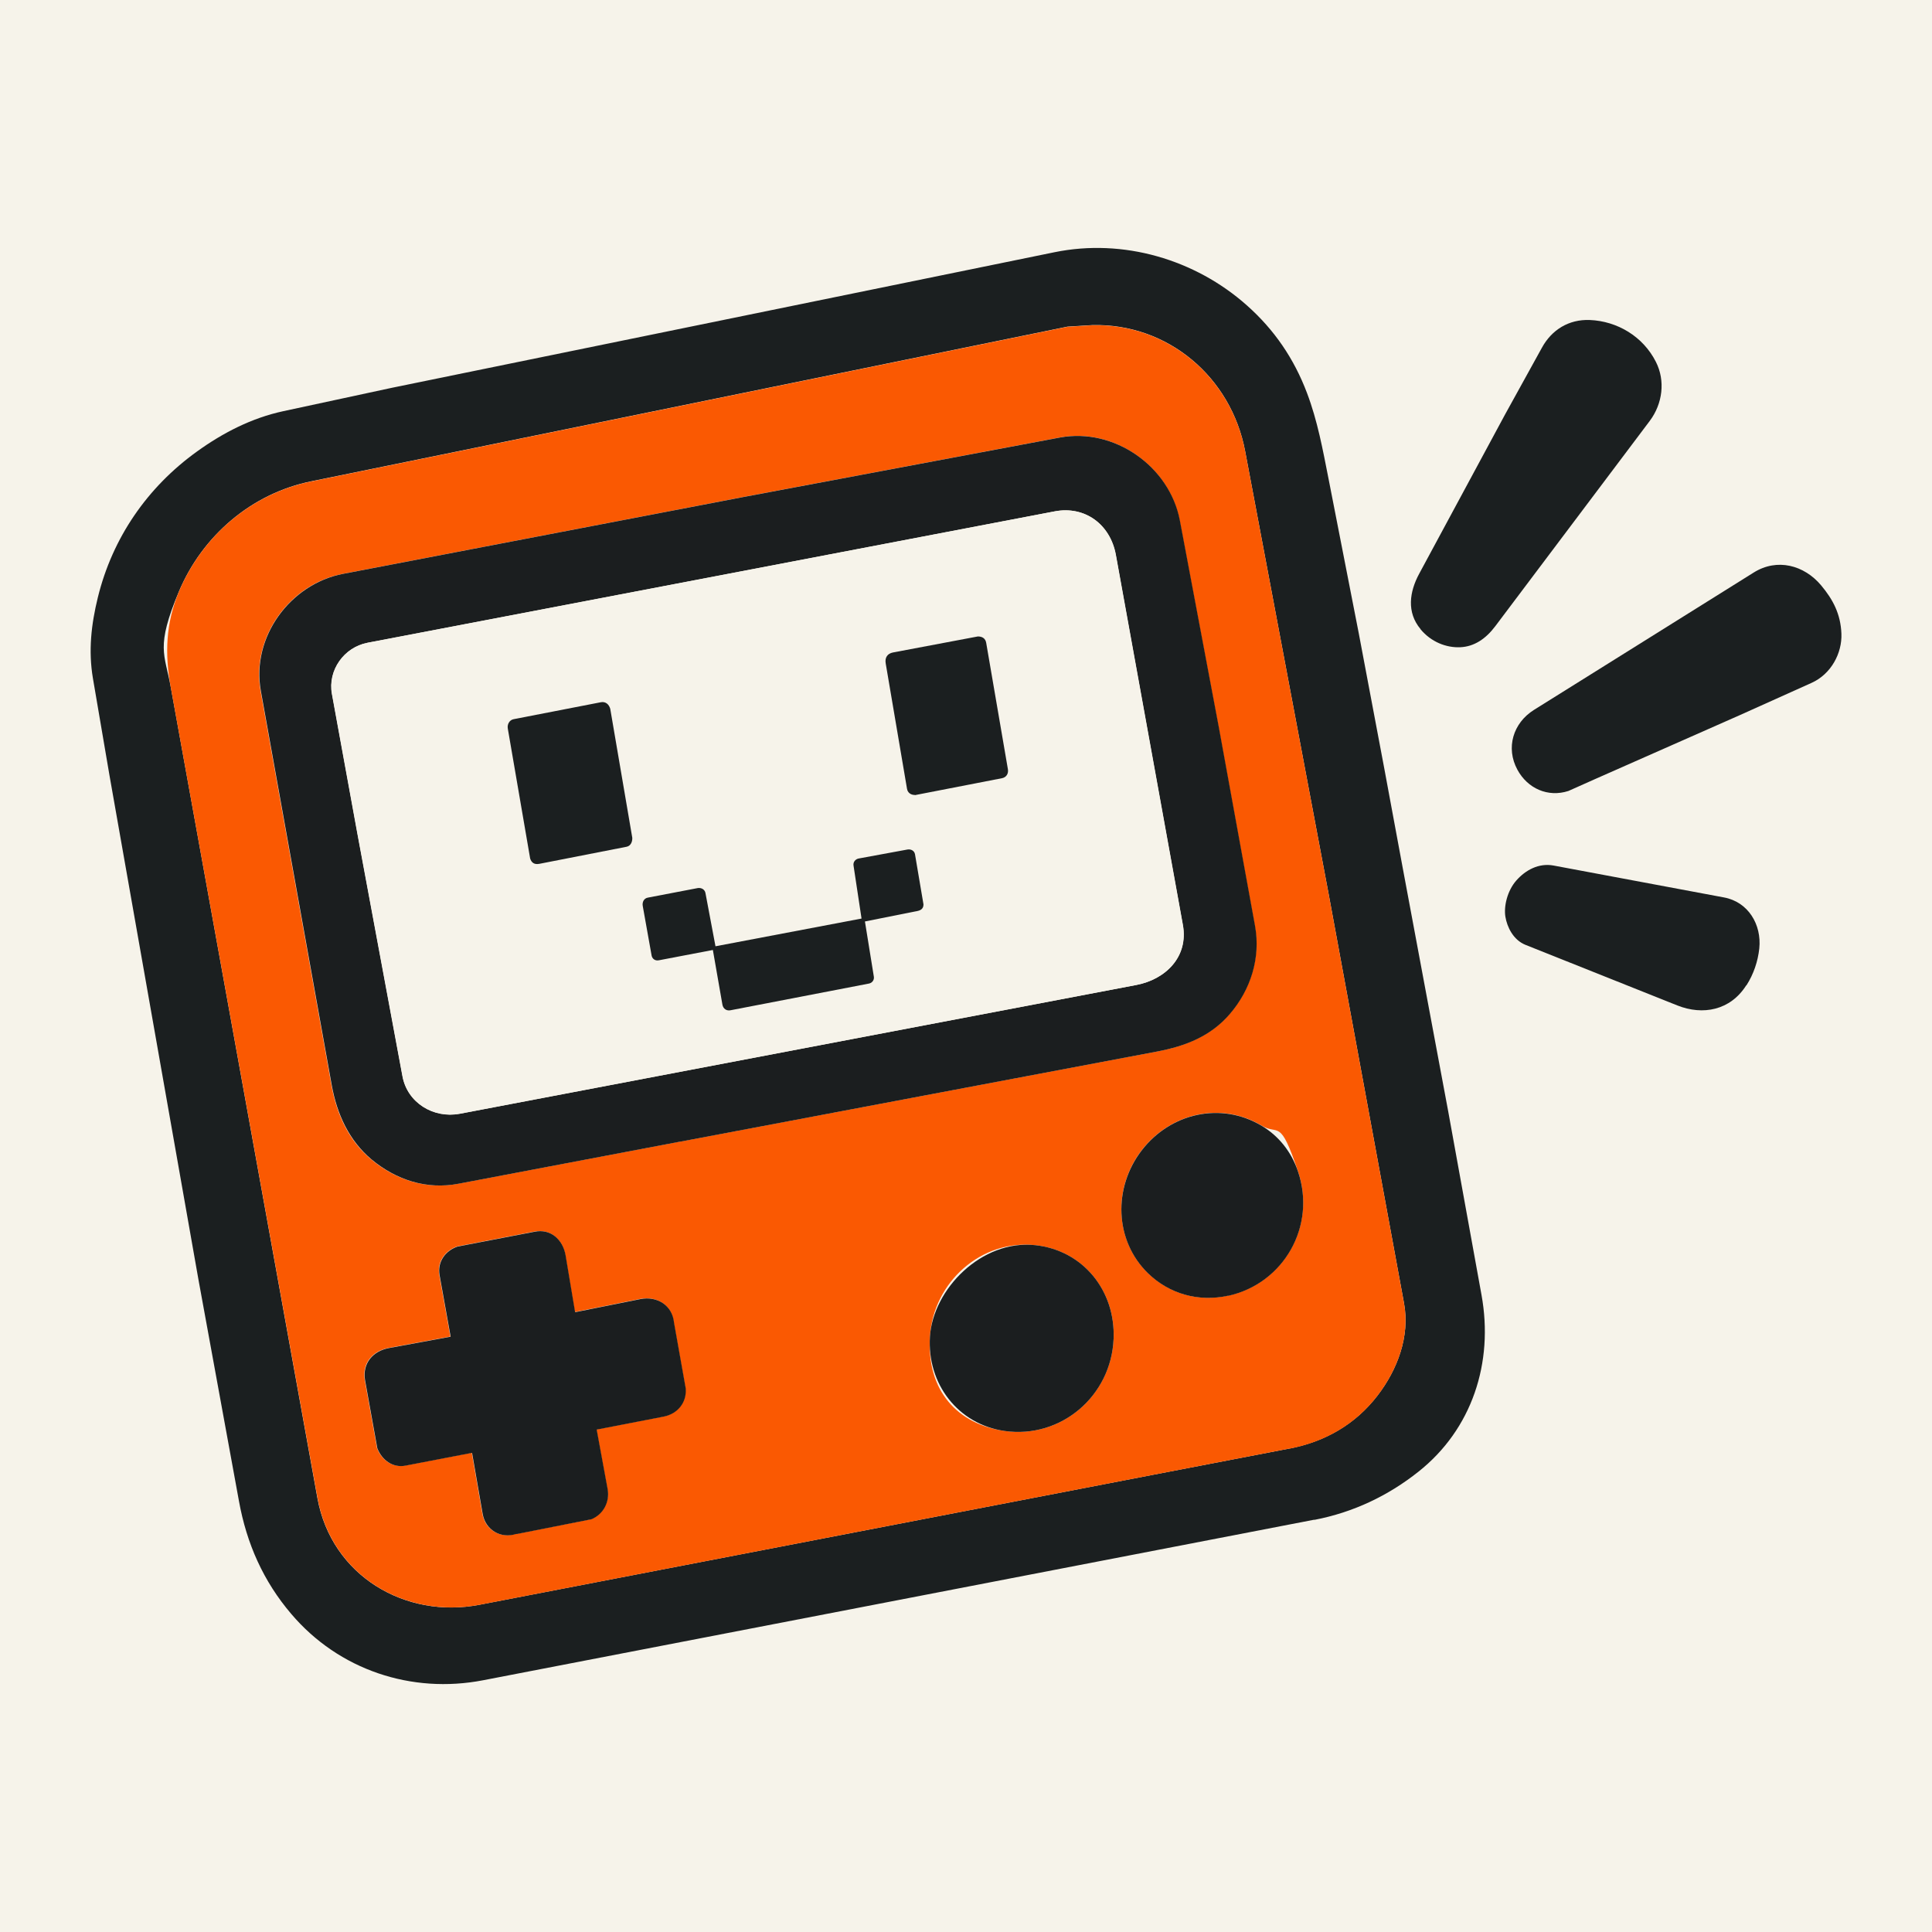
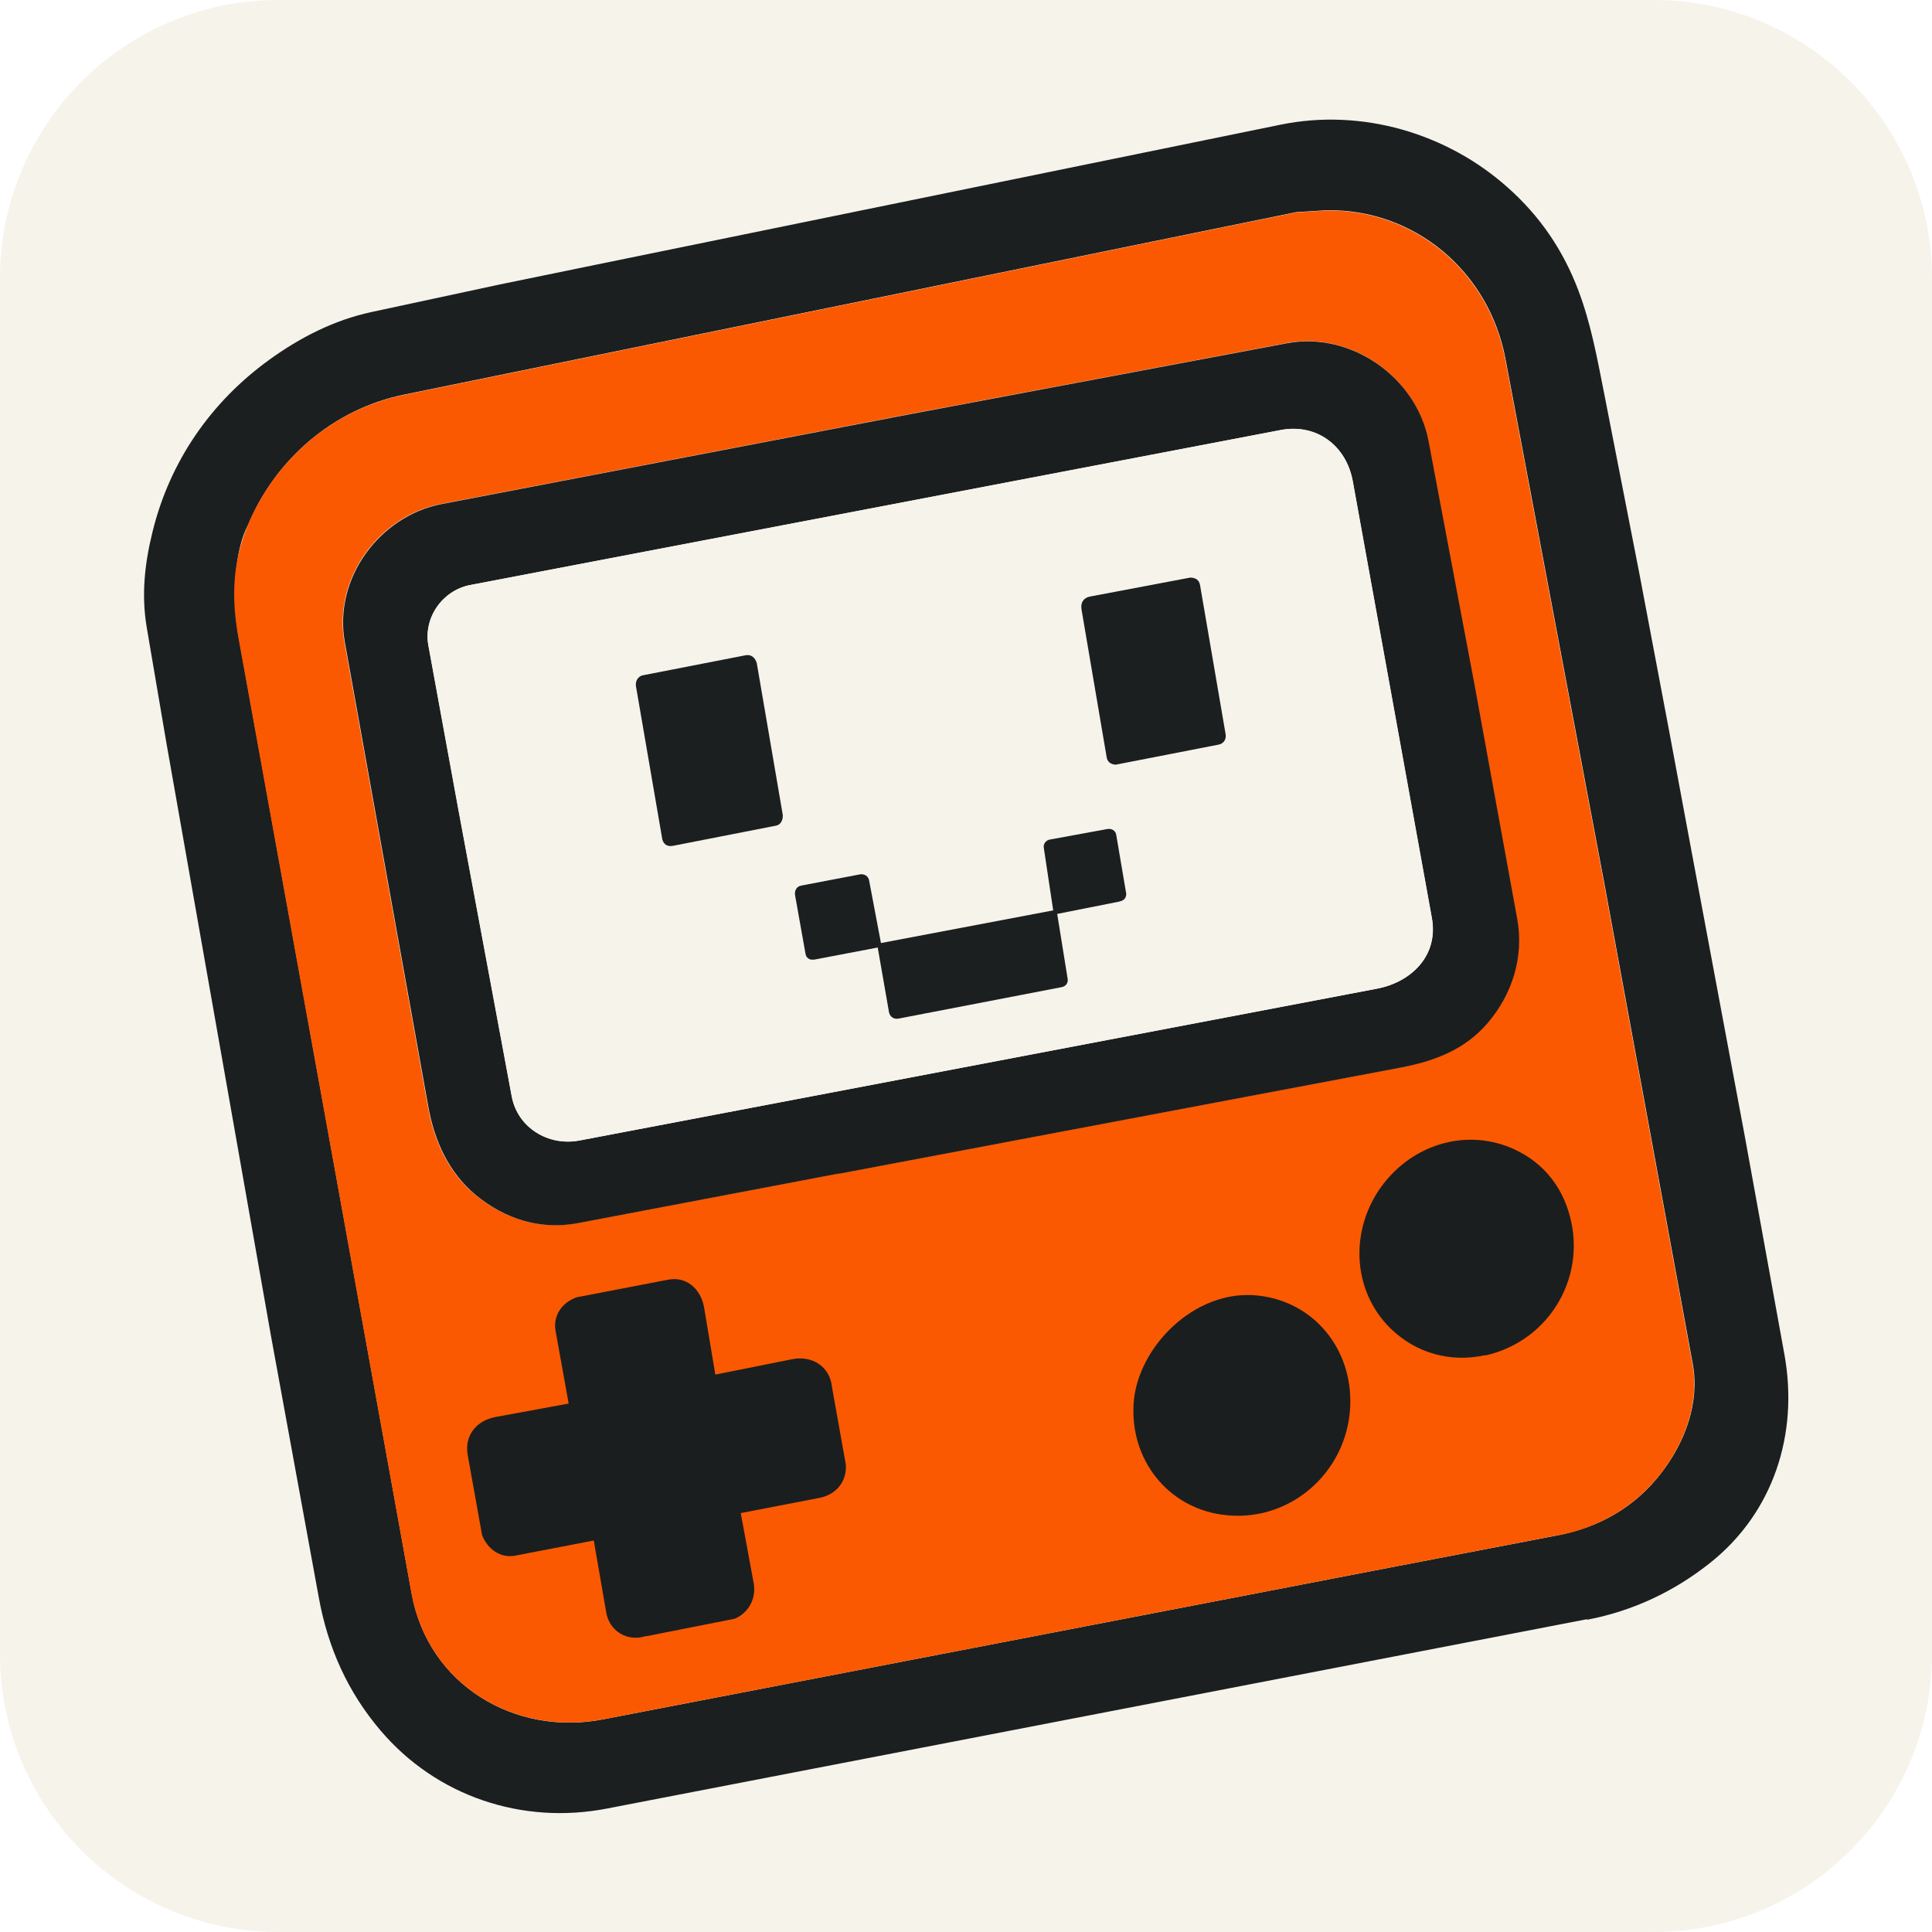
<svg xmlns="http://www.w3.org/2000/svg" id="Layer_1" version="1.1" viewBox="0 0 1254 1254">
  <defs>
    <style>
      .st0 {
        fill: #f6f3ea;
      }

      .st1 {
        fill: #fa5902;
      }

      .st2 {
        fill: #1b1e1f;
      }

      .st3 {
        fill: #1b1f20;
      }
    </style>
  </defs>
-   <rect class="st0" width="1254" height="1254" />
+   <rect class="st0" width="1254" height="1254" rx="180.7" ry="180.7" />
  <g>
-     <path class="st3" d="M853,986.4l-539.4,104.2c-46.5,9-93.7-6.7-124.6-43.1-18-21.1-28.9-45.5-33.9-73.2l-26.3-143.8-57.7-327-10.8-63.3c-3-17.8-1.1-34.9,3.2-52.4,9.5-38.8,32.2-71.6,64.3-94.7,16.9-12.2,35.6-21.8,56-26.2l70.6-15.2,53.7-11,376.4-77c44.6-9.1,91.3,4.7,124.8,34.5,17.9,15.9,30.6,34.6,39,56.8,6.9,18.2,10.2,36.5,14,55.7l19.6,100.2,16.5,87.4,12,64.7,17.8,95.3,11.7,62.6,21.7,119.6c8,44-6.2,87.2-40.9,114.7-19.5,15.5-42.1,26.4-67.6,31.3ZM837,940.2c23.2-4.5,42.8-15.8,57.1-34.4,12.8-16.6,21.2-38.3,17.2-60l-48.8-264.9-54.3-288c-9.1-48.4-50.4-83-99-81.9l-16.3,1-490.9,100.4c-38.8,7.9-70.7,35.4-85.9,71.6s-9.2,40.3-5.3,61.8l95.2,526.5c9.2,50.8,57.4,78.6,105.2,69.3l437.4-84.4,88.3-17Z" />
-     <path class="st3" d="M922,408.3c-9.1-10.9-7.2-24.2-.8-36l55.7-103.3,23.9-43.3c6.4-11.7,17.5-18.5,31-18,17.9.7,34.7,10.7,43,27.2,6.2,12.2,4.4,27.1-4,38.3l-100.3,133.3c-6.1,8.1-13.6,13.2-22.7,13.6s-18.9-3.4-25.8-11.7Z" />
-     <path class="st3" d="M1035.7,505.5l-17.7,7.9c-13.3,4.3-26.5-1.6-33.1-13.8-7.7-14.2-2.8-30.3,10.7-38.8l34.9-21.8,107.8-67.4c15.2-9.5,32.7-4.8,43.7,8.3,7.8,9.3,12.7,18.7,13.2,31.4s-6.7,26.2-19.3,31.9l-46.7,21-93.5,41.3Z" />
-     <path class="st3" d="M1133.4,639.6c-10.3,16.2-28.1,19.6-44.7,13l-98.5-39.3c-8-3.2-12-11.6-13.1-18.3s1.2-16.8,7.1-23.5,14.5-11.5,24.2-9.7l110.6,20.7c15.7,2.9,24.5,17.6,22.9,33.1-.9,8.4-3.7,16.7-8.3,23.9Z" />
-     <path class="st1" d="M837,940.2l-88.3,17-437.4,84.4c-47.9,9.2-96-18.5-105.2-69.3L110.8,445.9c-3.9-21.5-3.2-41.4,5.3-61.8,15.2-36.3,47.1-63.7,85.9-71.6l490.9-100.4,16.3-1c48.6-1.1,89.9,33.5,99,81.9l54.3,288,48.8,264.9c4,21.8-4.5,43.4-17.2,60-14.3,18.6-33.9,29.9-57.1,34.4ZM440.9,741.1l310-58.6c18.5-3.5,34.8-10,47.2-24.4,13.4-15.6,20.1-36.1,16.3-57.2l-23.4-128.4-25.4-134.8c-6.6-35.1-42.6-60.4-77.9-53.7l-206.4,38.8-259,49.7c-34,6.5-59.4,40.9-53.2,75.9l46,255.8c3.4,19.1,11.3,36.2,25.8,48.3,16,13.4,35.7,19.8,56.6,15.8l143.2-27.2ZM797.1,841c36.3-8,57.3-45.4,45.4-80.7s-12.4-23-23.6-29.7c-26.4-15.8-59-8.3-77.8,15.9-18.6,24-17.9,58.4,4,79.8,13.9,13.5,32.8,18.9,52,14.6ZM335.2,995.6l48.5-9.6c7.7-3.2,12.1-11.2,10.5-19.6l-7.1-38.6,43.4-8.4c8.9-1.7,15.1-8.9,14.4-18.3l-7.6-42.7c-1.1-11.4-11.1-17.4-21.8-15.3l-42.4,8.5-6.2-37c-1.7-10.2-9.8-17.3-20.2-15.2l-49.9,9.6c-7.9,2.7-13.2,10-11.7,18.5l7.2,40-40.1,7.4c-10.2,1.9-17.2,9.7-15.5,20.6l8,44.4c3,7.8,10.1,12.9,18.3,11.3l43.2-8.3,6.9,39.7c1.8,10.3,11.6,16.3,21.9,12.9ZM652.1,928.8c36.7,5.2,69.1-22.9,70.7-59.8,1.3-31.4-20.1-57.5-50.8-60.8-34.9-3.8-66.1,23.7-68.4,59.3s18.3,57,48.5,61.3Z" />
-     <path class="st2" d="M440.9,741.1l-143.2,27.2c-20.8,4-40.5-2.4-56.6-15.8-14.5-12.2-22.4-29.3-25.8-48.3l-46-255.8c-6.3-35,19.2-69.3,53.2-75.9l259-49.7,206.4-38.8c35.3-6.6,71.2,18.7,77.9,53.7l25.4,134.8,23.4,128.4c3.8,21-2.9,41.6-16.3,57.2-12.4,14.5-28.8,20.9-47.2,24.4l-310,58.6ZM298.4,722.9l439.2-83.6c18.7-3.6,33.9-18.1,30.1-39l-43.5-240.2c-3.6-19.7-20-31.9-39.6-28.2l-446.1,85.3c-15.2,2.9-25.9,17.8-23.1,33.2l16.5,90.5,29.3,157.7c3.2,17.2,20.1,27.5,37.1,24.3Z" />
-     <path class="st2" d="M335.2,995.6c-10.3,3.4-20.1-2.7-21.9-12.9l-6.9-39.7-43.2,8.3c-8.2,1.6-15.3-3.6-18.3-11.3l-8-44.4c-1.7-10.9,5.3-18.7,15.5-20.6l40.1-7.4-7.2-40c-1.5-8.5,3.7-15.8,11.7-18.5l49.9-9.6c10.3-2.2,18.4,4.9,20.2,15.2l6.2,37,42.4-8.5c10.7-2.1,20.7,3.9,21.8,15.3l7.6,42.7c.7,9.4-5.5,16.6-14.4,18.3l-43.4,8.4,7.1,38.6c1.5,8.4-2.8,16.4-10.5,19.6l-48.5,9.6Z" />
-     <path class="st2" d="M652.1,928.8c-30.3-4.3-50.5-30.7-48.5-61.3s33.5-63.1,68.4-59.3c30.8,3.3,52.1,29.4,50.8,60.8-1.5,36.9-34,65-70.7,59.8Z" />
-     <path class="st2" d="M797.1,841c-19.2,4.2-38.1-1.1-52-14.6-21.9-21.4-22.6-55.7-4-79.8,18.7-24.2,51.4-31.7,77.8-15.9,11.2,6.7,19.4,17.1,23.6,29.7,12,35.3-9.1,72.7-45.4,80.7Z" />
-     <path class="st0" d="M298.4,722.9c-17,3.2-33.9-7.1-37.1-24.3l-29.3-157.7-16.5-90.5c-2.8-15.4,7.9-30.3,23.1-33.2l446.1-85.3c19.6-3.7,36,8.5,39.6,28.2l43.5,240.2c3.8,20.9-11.4,35.4-30.1,39l-439.2,83.6Z" />
+     <path class="st3" d="M1029.9,1051l-636.1,122.9c-54.8,10.6-110.5-7.9-146.9-50.8-21.2-24.9-34.1-53.7-40-86.3l-31-169.6-68-385.6-12.7-74.6c-3.5-21-1.3-41.2,3.8-61.8,11.2-45.8,38-84.4,75.8-111.7,19.9-14.4,42-25.7,66-30.9l83.3-17.9,63.3-13,443.9-90.8c52.6-10.7,107.7,5.5,147.2,40.7,21.1,18.7,36.1,40.8,46,67,8.1,21.5,12,43,16.5,65.7l23.1,118.2,19.5,103.1,14.2,76.3,21,112.4,13.8,73.8,25.6,141c9.4,51.9-7.3,102.8-48.2,135.3-23,18.3-49.6,31.1-79.7,36.9h-.1ZM1011.1,996.5c27.4-5.3,50.5-18.6,67.3-40.6,15.1-19.6,25-45.2,20.3-70.8l-57.5-312.4-64-339.6c-10.7-57.1-59.4-97.9-116.7-96.6l-19.2,1.2-578.9,118.4c-45.8,9.3-83.4,41.7-101.3,84.4-8.9,16.5-10.8,47.5-6.2,72.9l112.3,620.9c10.8,59.9,67.7,92.7,124.1,81.7l515.8-99.5,104.1-20h.1Z" />
+     <path class="st1" d="M1011.1,996.5l-104.1,20-515.8,99.5c-56.5,10.8-113.2-21.8-124.1-81.7l-112.4-620.7c-4.6-25.4-3.8-48.8,6.2-72.9,17.9-42.8,55.5-75.1,101.3-84.4l578.9-118.4,19.2-1.2c57.3-1.3,106,39.5,116.7,96.6l64,339.6,57.5,312.4c4.7,25.7-5.3,51.2-20.3,70.8-16.9,21.9-40,35.3-67.3,40.6h0ZM544,761.8l365.6-69.1c21.8-4.1,41-11.8,55.7-28.8,15.8-18.4,23.7-42.6,19.2-67.5l-27.6-151.4-30-159c-7.8-41.4-50.2-71.2-91.9-63.3l-243.4,45.8-305.4,58.6c-40.1,7.7-70,48.2-62.7,89.5l54.2,301.6c4,22.5,13.3,42.7,30.4,57,18.9,15.8,42.1,23.3,66.7,18.6l168.9-32.1h.2Z" />
+     <path class="st2" d="M544,761.8l-168.9,32.1c-24.5,4.7-47.8-2.8-66.7-18.6-17.1-14.4-26.4-34.6-30.4-57l-54.2-301.6c-7.4-41.3,22.6-81.7,62.7-89.5l305.4-58.6,243.4-45.8c41.6-7.8,84,22.1,91.9,63.3l30,159,27.6,151.4c4.5,24.8-3.4,49.1-19.2,67.5-14.6,17.1-34,24.6-55.7,28.8l-365.6,69.1h-.2ZM375.9,740.3l517.9-98.6c22.1-4.2,40-21.3,35.5-46l-51.3-283.3c-4.2-23.2-23.6-37.6-46.7-33.3l-526.1,100.6c-17.9,3.4-30.5,21-27.2,39.2l19.5,106.7,34.6,186c3.8,20.3,23.7,32.4,43.7,28.7h.1Z" />
+     <path class="st2" d="M419.3,1061.9c-12.1,4-23.7-3.2-25.8-15.2l-8.1-46.8-50.9,9.8c-9.7,1.9-18-4.2-21.6-13.3l-9.4-52.4c-2-12.9,6.2-22.1,18.3-24.3l47.3-8.7-8.5-47.2c-1.8-10,4.4-18.6,13.8-21.8l58.8-11.3c12.1-2.6,21.7,5.8,23.8,17.9l7.3,43.6,50-10c12.6-2.5,24.4,4.6,25.7,18l9,50.4c.8,11.1-6.5,19.6-17,21.6l-51.2,9.9,8.4,45.5c1.8,9.9-3.3,19.3-12.4,23.1l-57.2,11.3h-.2Z" />
+     <path class="st2" d="M793,983.1c-35.7-5.1-59.6-36.2-57.2-72.3s39.5-74.4,80.7-69.9c36.3,3.9,61.4,34.7,59.9,71.7-1.8,43.5-40.1,76.7-83.4,70.5Z" />
+     <path class="st2" d="M964,879.6c-22.6,5-44.9-1.3-61.3-17.2-25.8-25.2-26.7-65.7-4.7-94.1,22.1-28.5,60.6-37.4,91.7-18.7,13.2,7.9,22.9,20.2,27.8,35,14.2,41.6-10.7,85.7-53.5,95.2h0Z" />
+     <path class="st0" d="M375.9,740.3c-20,3.8-40-8.4-43.7-28.7l-34.6-186-19.5-106.7c-3.3-18.2,9.3-35.7,27.2-39.2l526.1-100.6c23.1-4.4,42.5,10,46.7,33.3l51.3,283.3c4.5,24.6-13.4,41.7-35.5,46l-517.9,98.6h-.1Z" />
    <g>
-       <path class="st3" d="M427.6,623.3c-2.6.5-4.4-1.2-4.7-3.3l-5.7-31.9c-.5-2.6.8-5.1,3.4-5.5l32.4-6.2c2.4-.3,4.5,1,4.9,3.3l6.5,34.5,94.8-18-5.2-34.4c-.4-2.4,1.4-4.3,3.5-4.6l31.5-5.8c2.3-.4,4.5.8,4.9,3.1l5.5,32.5c0,2.7-1.6,3.8-3.9,4.3l-34.1,6.8,5.8,35.9c.3,2.1-1.1,4-3.2,4.4l-89.7,17.3c-2.7.6-4.9-.9-5.4-3.6l-6.2-35.5-35.1,6.7Z" />
-       <path class="st3" d="M349.9,560.7c-3.2.6-5-.9-5.8-3.5l-14.5-84.3c-.5-2.8,1.1-5.6,3.8-6.1l56.6-11c3.1-.6,5.3,1.4,6.1,4.3l14.3,83.7c.1,2.7-1.1,5.3-3.7,5.8l-56.7,11.1Z" />
-       <path class="st3" d="M593.9,516c-2.9,0-4.8-1.6-5.2-4.1l-13.8-81.2c-.7-3.9,1.1-6.5,4.7-7.2l55.1-10.4c2.9,0,4.9,1.3,5.4,4.1l14.1,82.1c.5,3-1.2,5.3-3.8,5.8l-56.6,11Z" />
+       <path class="st3" d="M528.3,622.8c-3.1.6-5.2-1.4-5.5-3.9l-6.7-37.6c-.6-3.1.9-6,4-6.5l38.2-7.3c2.8-.4,5.3,1.2,5.8,3.9l7.7,40.7,111.8-21.2-6.1-40.6c-.5-2.8,1.7-5.1,4.1-5.4l37.1-6.8c2.7-.5,5.3.9,5.8,3.7l6.5,38.3c0,3.2-1.9,4.5-4.6,5.1l-40.2,8,6.8,42.3c.4,2.5-1.3,4.7-3.8,5.2l-105.8,20.4c-3.2.7-5.8-1.1-6.4-4.2l-7.3-41.9-41.4,7.9h0Z" />
+       <path class="st3" d="M436.7,549c-3.8.7-5.9-1.1-6.8-4.1l-17.1-99.4c-.6-3.3,1.3-6.6,4.5-7.2l66.7-13c3.7-.7,6.2,1.7,7.2,5.1l16.9,98.7c.1,3.2-1.3,6.2-4.4,6.8l-66.9,13.1h-.1Z" />
+       <path class="st3" d="M724.4,496.3c-3.4,0-5.7-1.9-6.1-4.8l-16.3-95.8c-.8-4.6,1.3-7.7,5.5-8.5l65-12.3c3.4,0,5.8,1.5,6.4,4.8l16.6,96.8c.6,3.5-1.4,6.2-4.5,6.8l-66.7,13h.1Z" />
    </g>
  </g>
</svg>
